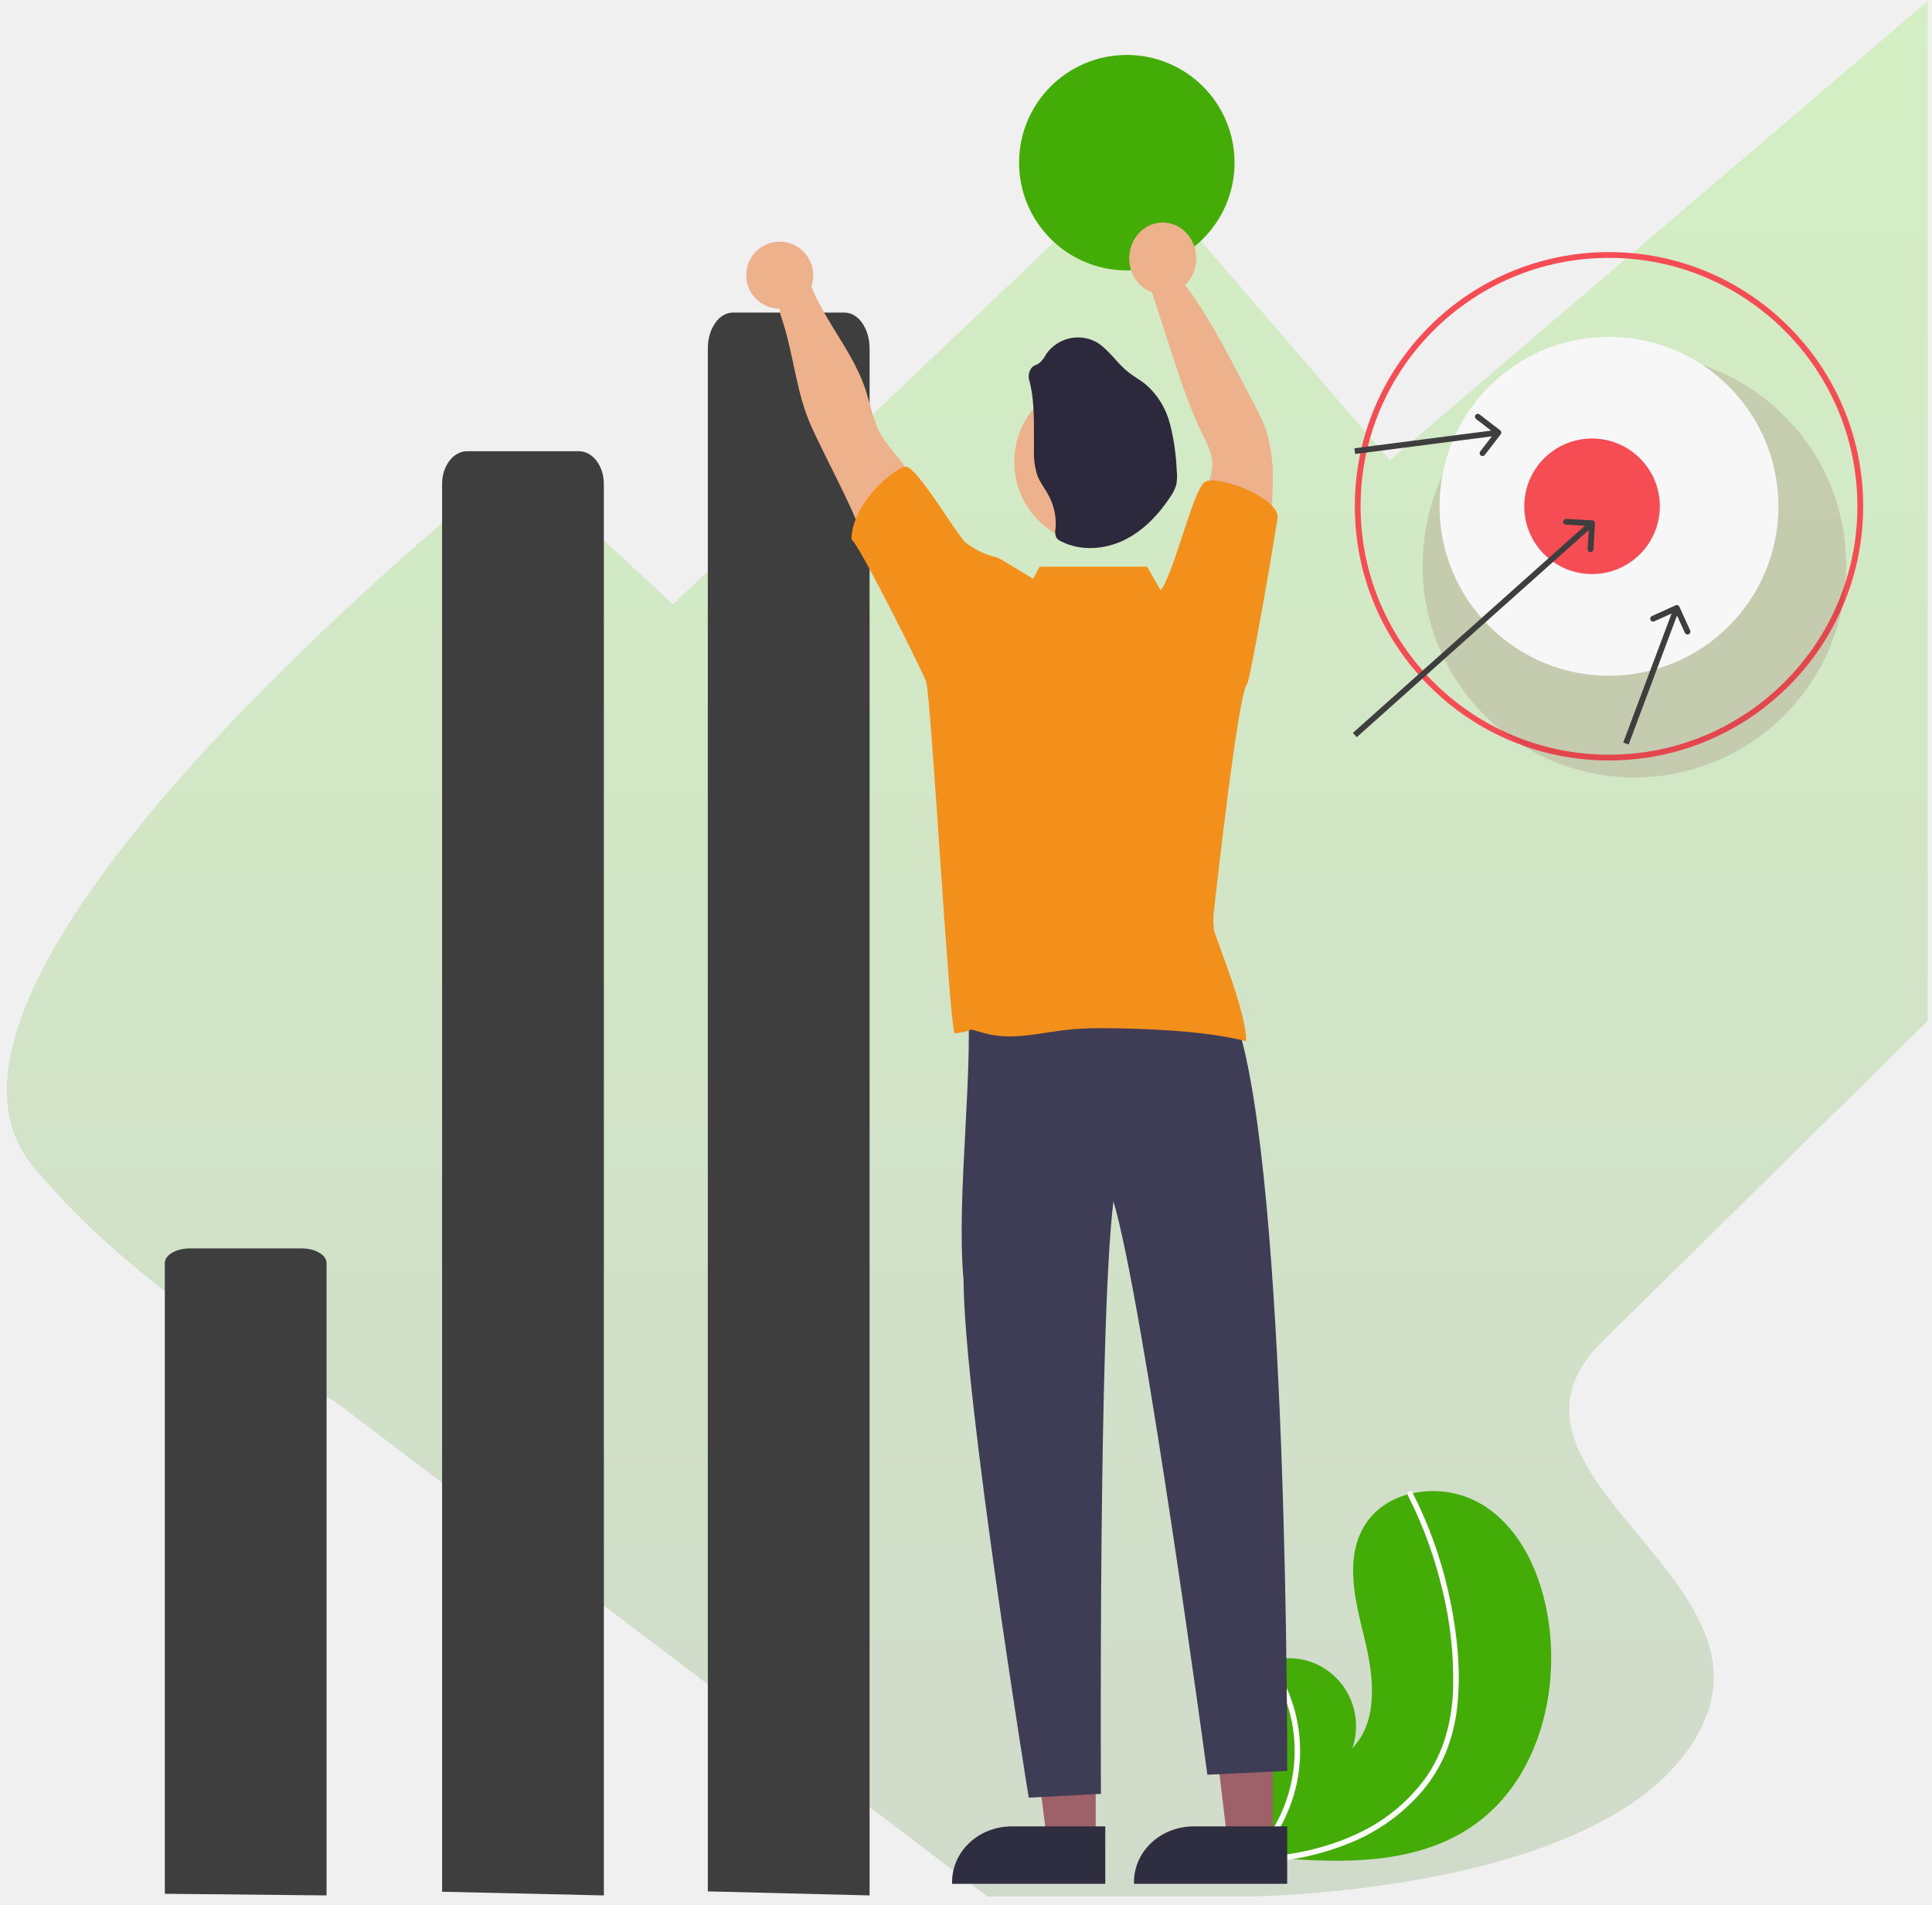
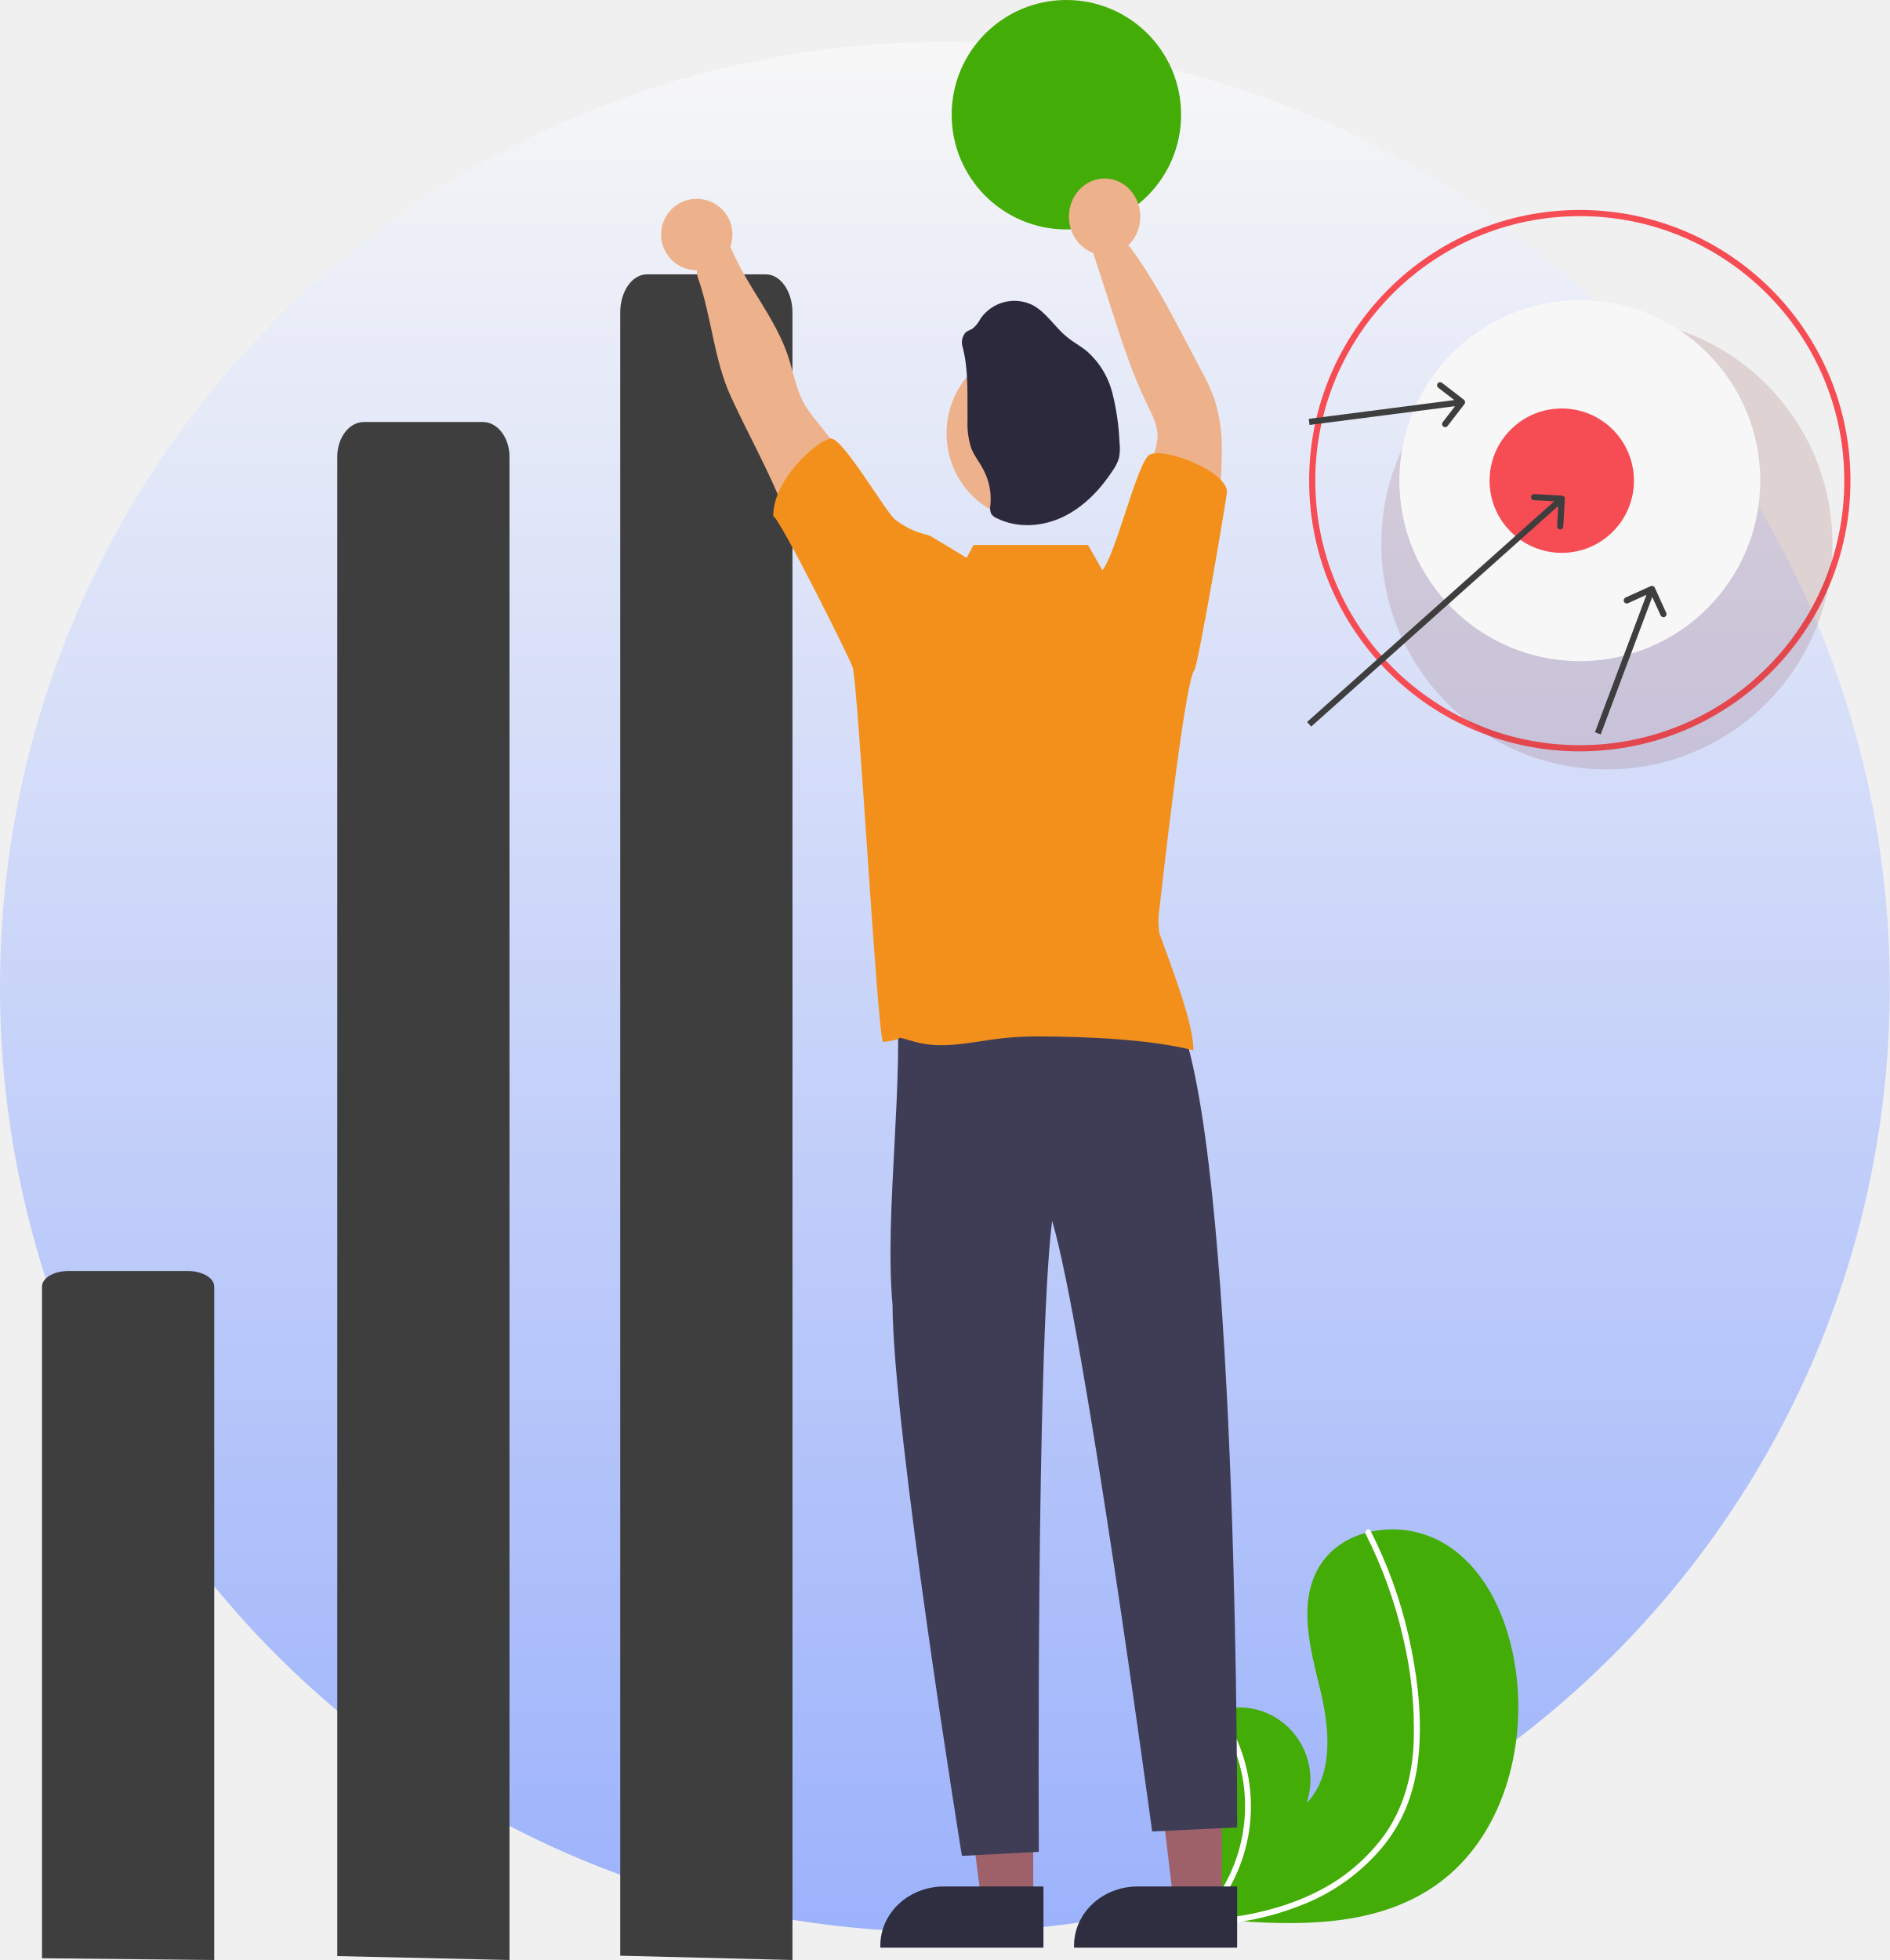
- <svg xmlns="http://www.w3.org/2000/svg" width="211" height="208" viewBox="0 0 211 208" fill="none">
-   <path d="M56.5 50.266C56.5 50.266 -13.931 105.97 3.537 127.29C16 142.5 36.5 153 36.5 153L107.85 207.118H136.353C136.353 207.118 179.363 206.857 186.5 187C192.061 171.527 161.122 160.168 175 146.5L210.537 111.5V0.118L151.79 50.266L124 18L73.5 66L56.5 50.266Z" fill="url(#paint0_linear_620_552)" />
-   <path d="M77.304 206.559V38.049C77.304 35.888 78.528 34.136 80.037 34.136H92.235C93.745 34.136 94.969 35.888 94.969 38.049V207L77.304 206.559Z" fill="#3E3E3E" />
-   <path d="M161.246 199.123C155.504 203.319 148.064 203.529 140.873 203.014C139.868 202.942 138.871 202.858 137.883 202.767C137.877 202.765 137.87 202.766 137.864 202.764C137.816 202.76 137.769 202.755 137.723 202.752C137.519 202.733 137.315 202.713 137.113 202.694L137.161 202.786L137.311 203.073C137.257 202.977 137.203 202.883 137.149 202.787C137.133 202.758 137.116 202.73 137.1 202.701C135.237 199.412 133.389 196.003 132.918 192.248C132.431 188.35 133.8 183.937 137.182 182.021C137.625 181.771 138.095 181.571 138.582 181.426C138.784 181.364 138.989 181.313 139.197 181.269C140.465 180.983 141.785 181.045 143.022 181.449C144.259 181.852 145.368 182.583 146.234 183.565C147.1 184.547 147.693 185.746 147.951 187.037C148.209 188.329 148.124 189.667 147.703 190.914C150.57 187.932 150.035 183.094 149.046 179.05C148.055 175.007 146.856 170.508 148.871 166.876C149.992 164.855 151.962 163.601 154.173 163.096C154.241 163.081 154.309 163.066 154.377 163.053C157.011 162.512 159.75 162.999 162.046 164.416C166.274 167.119 168.445 172.243 169.15 177.262C170.286 185.339 167.773 194.353 161.246 199.123Z" fill="#44AC06" />
-   <path d="M159.172 186.169C159.003 187.966 158.576 189.729 157.904 191.401C157.285 192.882 156.45 194.26 155.428 195.491C153.302 198.006 150.61 199.968 147.578 201.212C145.284 202.162 142.882 202.815 140.426 203.155C139.41 203.082 138.4 202.997 137.4 202.906C137.394 202.904 137.387 202.905 137.38 202.903C137.332 202.898 137.284 202.894 137.238 202.891C137.032 202.872 136.825 202.852 136.621 202.832L136.669 202.926L136.821 203.215C136.766 203.118 136.712 203.023 136.657 202.926C136.641 202.897 136.623 202.868 136.607 202.839C138.448 200.985 139.823 198.712 140.615 196.211C141.408 193.709 141.596 191.052 141.164 188.462C140.712 185.89 139.664 183.462 138.108 181.377C138.312 181.315 138.52 181.264 138.73 181.218C139.321 182.036 139.84 182.905 140.28 183.815C141.86 187.061 142.364 190.734 141.718 194.292C141.117 197.511 139.62 200.49 137.403 202.879C137.597 202.865 137.793 202.849 137.985 202.832C141.618 202.521 145.245 201.731 148.541 200.113C151.358 198.764 153.804 196.735 155.663 194.206C157.659 191.423 158.538 188.075 158.689 184.673C158.806 181.008 158.426 177.344 157.56 173.782C156.72 170.151 155.444 166.637 153.76 163.319C153.723 163.244 153.715 163.157 153.739 163.076C153.763 162.995 153.817 162.927 153.889 162.885C153.95 162.844 154.024 162.829 154.095 162.842C154.13 162.852 154.163 162.869 154.19 162.893C154.218 162.917 154.24 162.947 154.254 162.98C154.462 163.39 154.666 163.8 154.862 164.215C156.495 167.669 157.698 171.316 158.442 175.07C159.164 178.692 159.55 182.48 159.172 186.169Z" fill="white" />
-   <path d="M139.01 201.029L134.05 201.029L131.691 181.16H139.011L139.01 201.029Z" fill="#9E616A" />
-   <path d="M140.58 205.735L123.848 205.734V205.537C123.848 203.925 124.534 202.38 125.756 201.24C126.977 200.101 128.633 199.461 130.36 199.461L140.58 199.461L140.58 205.735Z" fill="#2F2E41" />
-   <path d="M119.664 201.029L114.35 201.029L111.822 181.16H119.665L119.664 201.029Z" fill="#9E616A" />
-   <path d="M120.71 205.735L103.979 205.734V205.537C103.979 203.925 104.665 202.38 105.887 201.24C107.108 200.101 108.764 199.461 110.491 199.461L120.711 199.461L120.71 205.735Z" fill="#2F2E41" />
-   <path d="M123.064 29.529C129.561 29.529 134.828 24.262 134.828 17.764C134.828 11.267 129.561 6 123.064 6C116.566 6 111.299 11.267 111.299 17.764C111.299 24.262 116.566 29.529 123.064 29.529Z" fill="#44AC06" />
-   <path d="M118.945 108.934C123.295 109.46 134.42 105.472 135.023 111.539C140.749 128.477 140.579 193.403 140.579 193.403L131.862 193.821C131.862 193.821 124.896 142.232 121.602 131.196C119.949 144.61 120.238 195.906 120.238 195.906L112.351 196.323C112.351 196.323 105.276 152.643 105.236 139.822C104.376 130.431 106.485 116.514 105.582 107.436C109.896 108.81 114.436 109.319 118.945 108.934Z" fill="#3F3D56" />
-   <path d="M104.211 59.634C102.425 56.033 100.243 52.637 97.704 49.507C97.173 48.895 96.69 48.245 96.259 47.562C95.345 45.999 95.073 44.164 94.495 42.455C92.879 37.661 88.85 33.811 87.868 28.854C87.511 27.052 84.495 32.289 85.288 34.523C86.704 38.566 86.886 42.849 88.689 46.754C90.491 50.659 92.608 54.405 94.163 58.398C95.047 60.665 95.753 63.007 97.049 65.102C98.346 67.197 100.369 68.953 102.813 69.267C102.796 67.748 103.03 66.237 103.506 64.792C104.037 63.141 104.981 61.197 104.211 59.634Z" fill="#EDB18B" />
-   <path d="M130.239 62.373C130.131 59.445 130.596 56.523 131.609 53.767C131.996 52.711 132.451 51.638 132.413 50.516C132.359 49.472 131.853 48.515 131.394 47.571C129.81 44.32 128.697 40.874 127.602 37.436L125.495 30.954C124.808 30.459 128.819 30.288 129.675 31.451C132.472 35.27 134.592 39.656 136.808 43.827C137.373 44.821 137.855 45.858 138.249 46.929C138.79 48.664 139.046 50.474 139.007 52.288C139.007 55.68 138.552 59.06 138.08 62.423C137.781 64.531 137.389 66.826 135.767 68.221C134.082 66.101 132.388 64.03 130.239 62.373Z" fill="#EDB18B" />
-   <path d="M119.404 59.332C124.168 59.332 128.031 55.353 128.031 50.444C128.031 45.535 124.168 41.555 119.404 41.555C114.639 41.555 110.776 45.535 110.776 50.444C110.776 55.353 114.639 59.332 119.404 59.332Z" fill="#EDB18B" />
-   <path d="M112.437 41.635C112.341 41.371 112.319 41.084 112.375 40.808C112.43 40.532 112.561 40.276 112.751 40.071C112.965 39.9 113.25 39.836 113.479 39.672C113.806 39.393 114.073 39.05 114.265 38.663C114.85 37.83 115.708 37.234 116.685 36.982C117.661 36.73 118.694 36.838 119.6 37.286C121.018 38.04 121.873 39.55 123.134 40.566C123.774 41.093 124.516 41.484 125.16 42.011C126.45 43.142 127.366 44.649 127.787 46.328C128.205 47.995 128.449 49.702 128.515 51.42C128.582 51.936 128.562 52.46 128.456 52.969C128.326 53.395 128.131 53.799 127.879 54.166C126.583 56.161 124.876 57.972 122.736 59.002C120.596 60.031 117.993 60.199 115.882 59.121C115.67 59.034 115.487 58.886 115.356 58.694C115.236 58.403 115.208 58.081 115.274 57.773C115.389 56.553 115.151 55.327 114.591 54.242C114.198 53.444 113.609 52.758 113.295 51.932C113.003 51.007 112.878 50.037 112.926 49.067C112.889 46.555 113.057 44.053 112.437 41.635Z" fill="#2D293D" />
-   <path d="M85.156 33.712C87.177 33.712 88.816 32.073 88.816 30.052C88.816 28.03 87.177 26.392 85.156 26.392C83.134 26.392 81.496 28.03 81.496 30.052C81.496 32.073 83.134 33.712 85.156 33.712Z" fill="#EDB18B" />
-   <path d="M126.985 32.143C129.007 32.143 130.645 30.388 130.645 28.222C130.645 26.056 129.007 24.3 126.985 24.3C124.964 24.3 123.325 26.056 123.325 28.222C123.325 30.388 124.964 32.143 126.985 32.143Z" fill="#EDB18B" />
-   <path d="M136.182 74.742C136.55 74.405 139.552 56.825 139.534 56.429C139.488 54.263 132.889 51.789 131.569 52.65C130.323 53.462 128.153 62.779 126.757 64.476L125.28 61.887H113.542L112.83 63.21C111.29 62.281 109.904 61.424 109.41 61.141C109.24 61.026 109.055 60.934 108.861 60.87C107.641 60.597 106.495 60.058 105.507 59.291C104.543 58.548 100.068 50.765 98.869 50.971C97.515 51.197 92.947 55.152 92.999 58.948C93.575 58.936 101.054 73.915 101.159 74.474C101.734 76.833 103.63 111.246 104.242 112.85C107.062 112.577 104.836 112.09 107.565 112.85C110.504 113.668 113.606 112.783 116.637 112.455C117.899 112.33 119.167 112.274 120.436 112.287C125.047 112.308 131.629 112.564 136.094 113.71C136.119 110.78 133.549 104.44 132.597 101.673C132.473 100.846 132.477 100.004 132.61 99.179C132.732 98.167 135.186 75.861 136.182 74.742Z" fill="#F3901B" />
-   <path d="M48.283 206.599V52.848C48.283 50.876 49.507 49.277 51.016 49.277H63.214C64.724 49.277 65.948 50.876 65.948 52.848V207L48.283 206.599Z" fill="#3E3E3E" />
-   <path d="M18 206.82V137.94C18 137.056 19.224 136.34 20.733 136.34H32.931C34.441 136.34 35.665 137.056 35.665 137.94V207L18 206.82Z" fill="#3E3E3E" />
-   <circle cx="175.723" cy="55.292" r="27.444" stroke="#F64C53" stroke-width="0.631" />
-   <circle opacity="0.15" cx="178.498" cy="61.769" r="23.133" fill="#7B2629" />
-   <circle cx="175.722" cy="55.292" r="18.506" fill="#F7F7F7" />
-   <circle cx="173.872" cy="55.292" r="7.402" fill="#F64C53" />
-   <path d="M174.187 57.16C174.197 56.986 174.064 56.837 173.89 56.827L171.055 56.667C170.881 56.657 170.732 56.79 170.723 56.964C170.713 57.138 170.846 57.287 171.02 57.297L173.539 57.439L173.397 59.959C173.387 60.133 173.52 60.282 173.694 60.292C173.868 60.302 174.017 60.169 174.026 59.995L174.187 57.16ZM148.173 80.51L174.082 57.378L173.662 56.907L147.753 80.04L148.173 80.51Z" fill="#3E3E3E" />
-   <path d="M183.412 66.265C183.34 66.106 183.153 66.036 182.995 66.108L180.41 67.283C180.251 67.355 180.181 67.542 180.253 67.701C180.325 67.859 180.512 67.93 180.671 67.857L182.968 66.813L184.013 69.111C184.085 69.269 184.272 69.339 184.43 69.267C184.589 69.195 184.659 69.008 184.587 68.85L183.412 66.265ZM177.869 81.311L183.42 66.506L182.83 66.285L177.278 81.09L177.869 81.311Z" fill="#3E3E3E" />
-   <path d="M163.895 47.436C164.001 47.298 163.976 47.1 163.838 46.994L161.59 45.26C161.452 45.153 161.254 45.179 161.147 45.317C161.041 45.455 161.067 45.653 161.205 45.759L163.203 47.301L161.661 49.299C161.555 49.437 161.58 49.635 161.718 49.741C161.856 49.848 162.054 49.822 162.161 49.684L163.895 47.436ZM148.004 49.58L163.685 47.556L163.605 46.931L147.923 48.955L148.004 49.58Z" fill="#3E3E3E" />
+ <svg xmlns="http://www.w3.org/2000/svg" width="135" height="140" viewBox="0 0 135 140" fill="none">
+   <circle cx="67.5" cy="70.5" r="67.5" fill="url(#paint0_linear_1073_171)" />
+   <path d="M44.307 139.693V22.323C44.307 20.817 45.159 19.597 46.211 19.597H54.707C55.758 19.597 56.611 20.817 56.611 22.323V140L44.307 139.693Z" fill="#3E3E3E" />
+   <path d="M102.773 134.514C98.774 137.436 93.592 137.583 88.583 137.224C87.883 137.174 87.189 137.115 86.501 137.051C86.497 137.05 86.491 137.051 86.487 137.05C86.454 137.046 86.421 137.043 86.389 137.041C86.247 137.028 86.105 137.014 85.964 137.001L85.998 137.065L86.102 137.265C86.064 137.198 86.027 137.133 85.989 137.066C85.978 137.046 85.966 137.026 85.955 137.006C84.657 134.715 83.37 132.34 83.042 129.725C82.703 127.01 83.656 123.936 86.012 122.602C86.321 122.427 86.648 122.288 86.987 122.188C87.128 122.144 87.271 122.109 87.415 122.078C88.299 121.879 89.219 121.922 90.08 122.203C90.942 122.484 91.714 122.993 92.317 123.677C92.92 124.361 93.333 125.196 93.513 126.096C93.693 126.995 93.633 127.927 93.34 128.796C95.337 126.718 94.965 123.349 94.276 120.533C93.586 117.716 92.75 114.583 94.154 112.053C94.934 110.645 96.307 109.772 97.847 109.42C97.894 109.41 97.941 109.399 97.989 109.39C99.824 109.013 101.731 109.352 103.33 110.34C106.275 112.222 107.788 115.791 108.279 119.287C109.07 124.913 107.319 131.191 102.773 134.514Z" fill="#44AC06" />
+   <path d="M101.329 125.491C101.211 126.742 100.914 127.97 100.446 129.135C100.015 130.166 99.433 131.126 98.721 131.983C97.24 133.735 95.365 135.102 93.253 135.969C91.656 136.63 89.982 137.085 88.272 137.322C87.564 137.271 86.861 137.212 86.165 137.148C86.16 137.147 86.155 137.147 86.151 137.146C86.117 137.143 86.084 137.14 86.052 137.138C85.908 137.124 85.764 137.111 85.622 137.097L85.655 137.162L85.761 137.363C85.723 137.296 85.685 137.23 85.647 137.163C85.636 137.142 85.623 137.122 85.612 137.102C86.894 135.811 87.852 134.227 88.404 132.485C88.956 130.743 89.087 128.892 88.786 127.088C88.471 125.296 87.742 123.606 86.657 122.153C86.8 122.11 86.944 122.074 87.091 122.043C87.503 122.612 87.864 123.217 88.171 123.851C89.271 126.112 89.622 128.67 89.172 131.148C88.753 133.391 87.711 135.466 86.166 137.13C86.301 137.12 86.438 137.109 86.572 137.097C89.103 136.88 91.628 136.33 93.924 135.203C95.886 134.264 97.59 132.851 98.885 131.089C100.275 129.15 100.888 126.819 100.993 124.449C101.074 121.896 100.809 119.344 100.206 116.863C99.621 114.334 98.732 111.887 97.559 109.576C97.533 109.523 97.528 109.463 97.545 109.406C97.561 109.35 97.599 109.302 97.649 109.273C97.692 109.245 97.743 109.234 97.793 109.244C97.817 109.25 97.84 109.262 97.859 109.279C97.878 109.295 97.894 109.316 97.904 109.339C98.048 109.625 98.19 109.911 98.327 110.199C99.465 112.606 100.302 115.145 100.82 117.76C101.324 120.283 101.592 122.922 101.329 125.491Z" fill="white" />
+   <path d="M87.287 135.841L83.832 135.841L82.189 122.002H87.287L87.287 135.841Z" fill="#9E616A" />
+   <path d="M88.378 139.119L76.725 139.118V138.981C76.725 137.858 77.203 136.782 78.053 135.988C78.904 135.195 80.058 134.749 81.261 134.749L88.379 134.749L88.378 139.119Z" fill="#2F2E41" />
+   <path d="M73.811 135.841L70.109 135.841L68.349 122.002H73.811L73.811 135.841Z" fill="#9E616A" />
+   <path d="M74.54 139.119L62.886 139.118V138.981C62.886 137.858 63.364 136.782 64.214 135.988C65.065 135.195 66.219 134.749 67.422 134.749L74.54 134.749L74.54 139.119Z" fill="#2F2E41" />
+   <path d="M76.18 16.388C80.705 16.388 84.374 12.72 84.374 8.194C84.374 3.669 80.705 -6.10352e-05 76.18 -6.10352e-05C71.654 -6.10352e-05 67.985 3.669 67.985 8.194C67.985 12.72 71.654 16.388 76.18 16.388Z" fill="#44AC06" />
+   <path d="M73.31 71.695C76.34 72.062 84.089 69.284 84.508 73.51C88.497 85.307 88.379 130.53 88.379 130.53L82.307 130.82C82.307 130.82 77.454 94.888 75.16 87.201C74.009 96.544 74.211 132.273 74.211 132.273L68.717 132.564C68.717 132.564 63.789 102.139 63.761 93.209C63.162 86.668 64.631 76.975 64.002 70.652C67.007 71.609 70.169 71.963 73.31 71.695Z" fill="#3F3D56" />
+   <path d="M63.048 37.357C61.804 34.849 60.284 32.484 58.515 30.303C58.146 29.877 57.809 29.425 57.509 28.949C56.872 27.86 56.683 26.582 56.28 25.391C55.155 22.053 52.349 19.371 51.665 15.918C51.416 14.663 49.315 18.311 49.867 19.867C50.853 22.683 50.981 25.666 52.236 28.386C53.491 31.106 54.966 33.715 56.049 36.496C56.665 38.075 57.157 39.706 58.059 41.166C58.962 42.625 60.372 43.848 62.074 44.066C62.062 43.009 62.225 41.956 62.557 40.95C62.927 39.8 63.584 38.446 63.048 37.357Z" fill="#EDB18B" />
+   <path d="M81.177 39.265C81.101 37.225 81.425 35.19 82.13 33.27C82.4 32.535 82.717 31.788 82.691 31.006C82.653 30.279 82.3 29.613 81.981 28.955C80.877 26.69 80.103 24.29 79.34 21.896L77.872 17.381C77.394 17.036 80.188 16.917 80.783 17.727C82.732 20.387 84.208 23.442 85.752 26.347C86.145 27.039 86.481 27.762 86.755 28.508C87.132 29.716 87.311 30.977 87.284 32.241C87.284 34.603 86.967 36.957 86.638 39.3C86.43 40.768 86.157 42.366 85.027 43.338C83.853 41.861 82.673 40.419 81.177 39.265Z" fill="#EDB18B" />
+   <path d="M73.63 37.147C76.949 37.147 79.639 34.375 79.639 30.956C79.639 27.537 76.949 24.765 73.63 24.765C70.311 24.765 67.621 27.537 67.621 30.956C67.621 34.375 70.311 37.147 73.63 37.147Z" fill="#EDB18B" />
+   <path d="M68.777 24.821C68.71 24.636 68.695 24.437 68.734 24.244C68.772 24.052 68.863 23.874 68.996 23.731C69.145 23.612 69.343 23.567 69.503 23.453C69.731 23.259 69.917 23.02 70.05 22.75C70.458 22.17 71.055 21.755 71.736 21.58C72.416 21.404 73.135 21.479 73.766 21.791C74.754 22.317 75.35 23.368 76.228 24.076C76.674 24.443 77.191 24.715 77.639 25.082C78.537 25.87 79.176 26.92 79.468 28.089C79.76 29.25 79.93 30.439 79.976 31.636C80.022 31.995 80.008 32.36 79.935 32.715C79.844 33.012 79.708 33.293 79.533 33.548C78.63 34.938 77.441 36.2 75.95 36.916C74.46 37.634 72.647 37.75 71.177 37C71.029 36.939 70.902 36.836 70.811 36.703C70.727 36.5 70.707 36.276 70.753 36.061C70.833 35.211 70.668 34.357 70.277 33.601C70.004 33.046 69.594 32.567 69.375 31.992C69.171 31.348 69.084 30.672 69.118 29.997C69.092 28.247 69.209 26.505 68.777 24.821Z" fill="#2D293D" />
+   <path d="M49.776 19.302C51.184 19.302 52.325 18.16 52.325 16.753C52.325 15.345 51.184 14.203 49.776 14.203C48.368 14.203 47.227 15.345 47.227 16.753C47.227 18.16 48.368 19.302 49.776 19.302Z" fill="#EDB18B" />
+   <path d="M78.911 18.209C80.319 18.209 81.46 16.986 81.46 15.478C81.46 13.97 80.319 12.747 78.911 12.747C77.503 12.747 76.361 13.97 76.361 15.478C76.361 16.986 77.503 18.209 78.911 18.209Z" fill="#EDB18B" />
+   <path d="M85.316 47.88C85.572 47.645 87.663 35.401 87.651 35.124C87.618 33.616 83.022 31.893 82.103 32.492C81.235 33.058 79.724 39.547 78.751 40.729L77.723 38.926H69.547L69.051 39.848C67.978 39.201 67.013 38.604 66.669 38.407C66.551 38.326 66.422 38.263 66.286 38.218C65.436 38.028 64.639 37.652 63.95 37.118C63.279 36.601 60.162 31.179 59.327 31.323C58.383 31.481 55.202 34.236 55.239 36.879C55.639 36.871 60.849 47.304 60.922 47.693C61.322 49.337 62.643 73.305 63.069 74.423C65.034 74.233 63.483 73.893 65.384 74.423C67.431 74.993 69.592 74.376 71.703 74.148C72.582 74.061 73.465 74.022 74.348 74.031C77.56 74.045 82.145 74.224 85.255 75.022C85.272 72.981 83.482 68.565 82.819 66.638C82.733 66.062 82.735 65.476 82.828 64.901C82.913 64.196 84.623 48.66 85.316 47.88Z" fill="#F3901B" />
+   <path d="M24.093 139.721V32.63C24.093 31.257 24.945 30.143 25.997 30.143H34.493C35.544 30.143 36.397 31.257 36.397 32.63V140L24.093 139.721Z" fill="#3E3E3E" />
+   <path d="M3 139.875V91.898C3 91.283 3.852 90.784 4.904 90.784H13.4C14.451 90.784 15.304 91.283 15.304 91.898V140L3 139.875Z" fill="#3E3E3E" />
+   <circle cx="112.856" cy="34.333" r="19.115" stroke="#F64C53" stroke-width="0.439" />
+   <circle opacity="0.15" cx="114.79" cy="38.844" r="16.112" fill="#7B2629" />
+   <circle cx="112.857" cy="34.333" r="12.89" fill="#F7F7F7" />
+   <circle cx="111.567" cy="34.333" r="5.156" fill="#F64C53" />
+   <path d="M111.787 35.634C111.793 35.513 111.701 35.409 111.58 35.402L109.605 35.29C109.484 35.284 109.381 35.376 109.374 35.497C109.367 35.618 109.459 35.722 109.581 35.729L111.335 35.828L111.236 37.583C111.229 37.705 111.322 37.808 111.443 37.815C111.564 37.822 111.668 37.729 111.675 37.608L111.787 35.634ZM93.668 51.898L111.714 35.785L111.421 35.458L93.375 51.57L93.668 51.898Z" fill="#3E3E3E" />
+   <path d="M118.212 41.975C118.162 41.865 118.032 41.816 117.922 41.866L116.121 42.685C116.011 42.735 115.962 42.865 116.012 42.976C116.062 43.086 116.193 43.135 116.303 43.085L117.903 42.357L118.631 43.958C118.681 44.068 118.811 44.117 118.922 44.067C119.032 44.017 119.081 43.886 119.031 43.776L118.212 41.975ZM114.351 52.456L118.218 42.144L117.807 41.989L113.94 52.301L114.351 52.456Z" fill="#3E3E3E" />
+   <path d="M104.618 28.861C104.692 28.765 104.674 28.627 104.578 28.553L103.012 27.345C102.916 27.271 102.778 27.289 102.704 27.385C102.63 27.481 102.648 27.619 102.744 27.693L104.136 28.767L103.062 30.158C102.988 30.255 103.006 30.392 103.102 30.466C103.198 30.541 103.336 30.523 103.41 30.427L104.618 28.861ZM93.549 30.354L104.472 28.945L104.416 28.509L93.493 29.919L93.549 30.354Z" fill="#3E3E3E" />
  <defs>
-     <linearGradient id="paint0_linear_620_552" x1="107.837" y1="0.118" x2="107.837" y2="327.728" gradientUnits="userSpaceOnUse">
-       <stop stop-color="#D3EFC3" />
-       <stop offset="1" stop-color="#CFCFCF" />
+     <linearGradient id="paint0_linear_1073_171" x1="67.5" y1="3" x2="67.5" y2="138" gradientUnits="userSpaceOnUse">
+       <stop stop-color="#F7F7F7" />
+       <stop offset="1" stop-color="#9CB2FB" />
    </linearGradient>
  </defs>
</svg>
